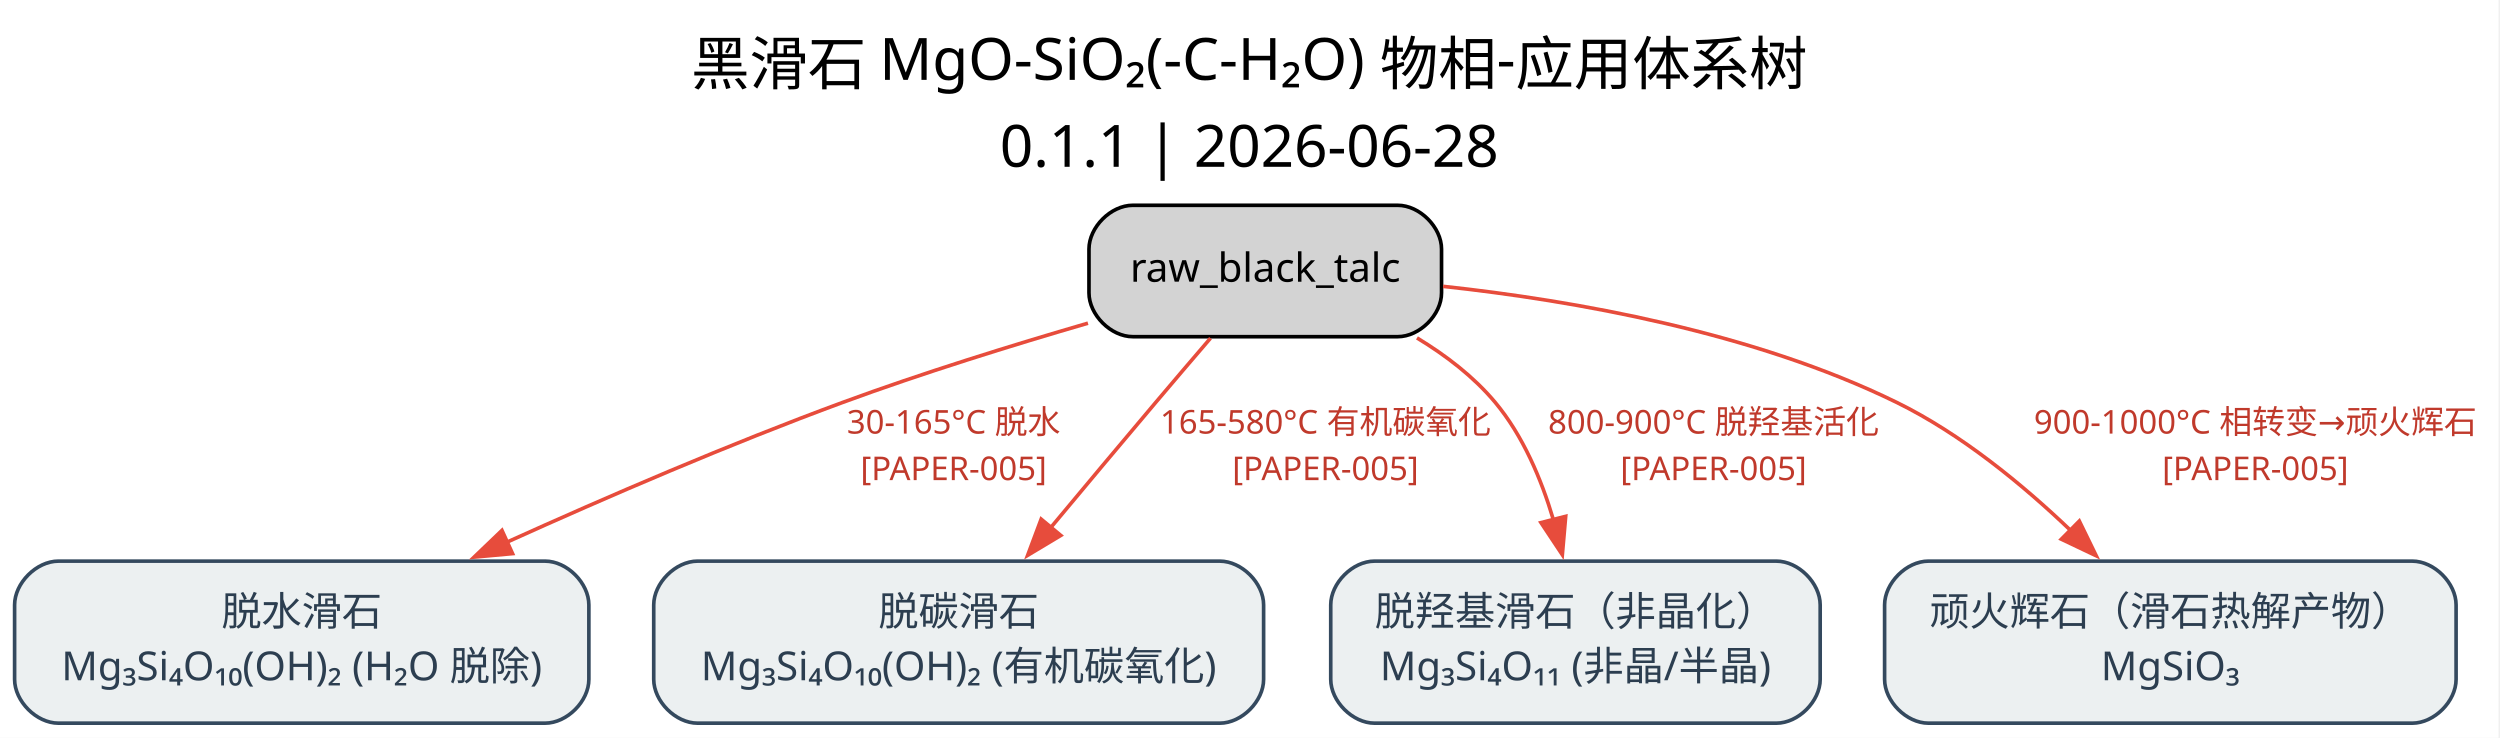
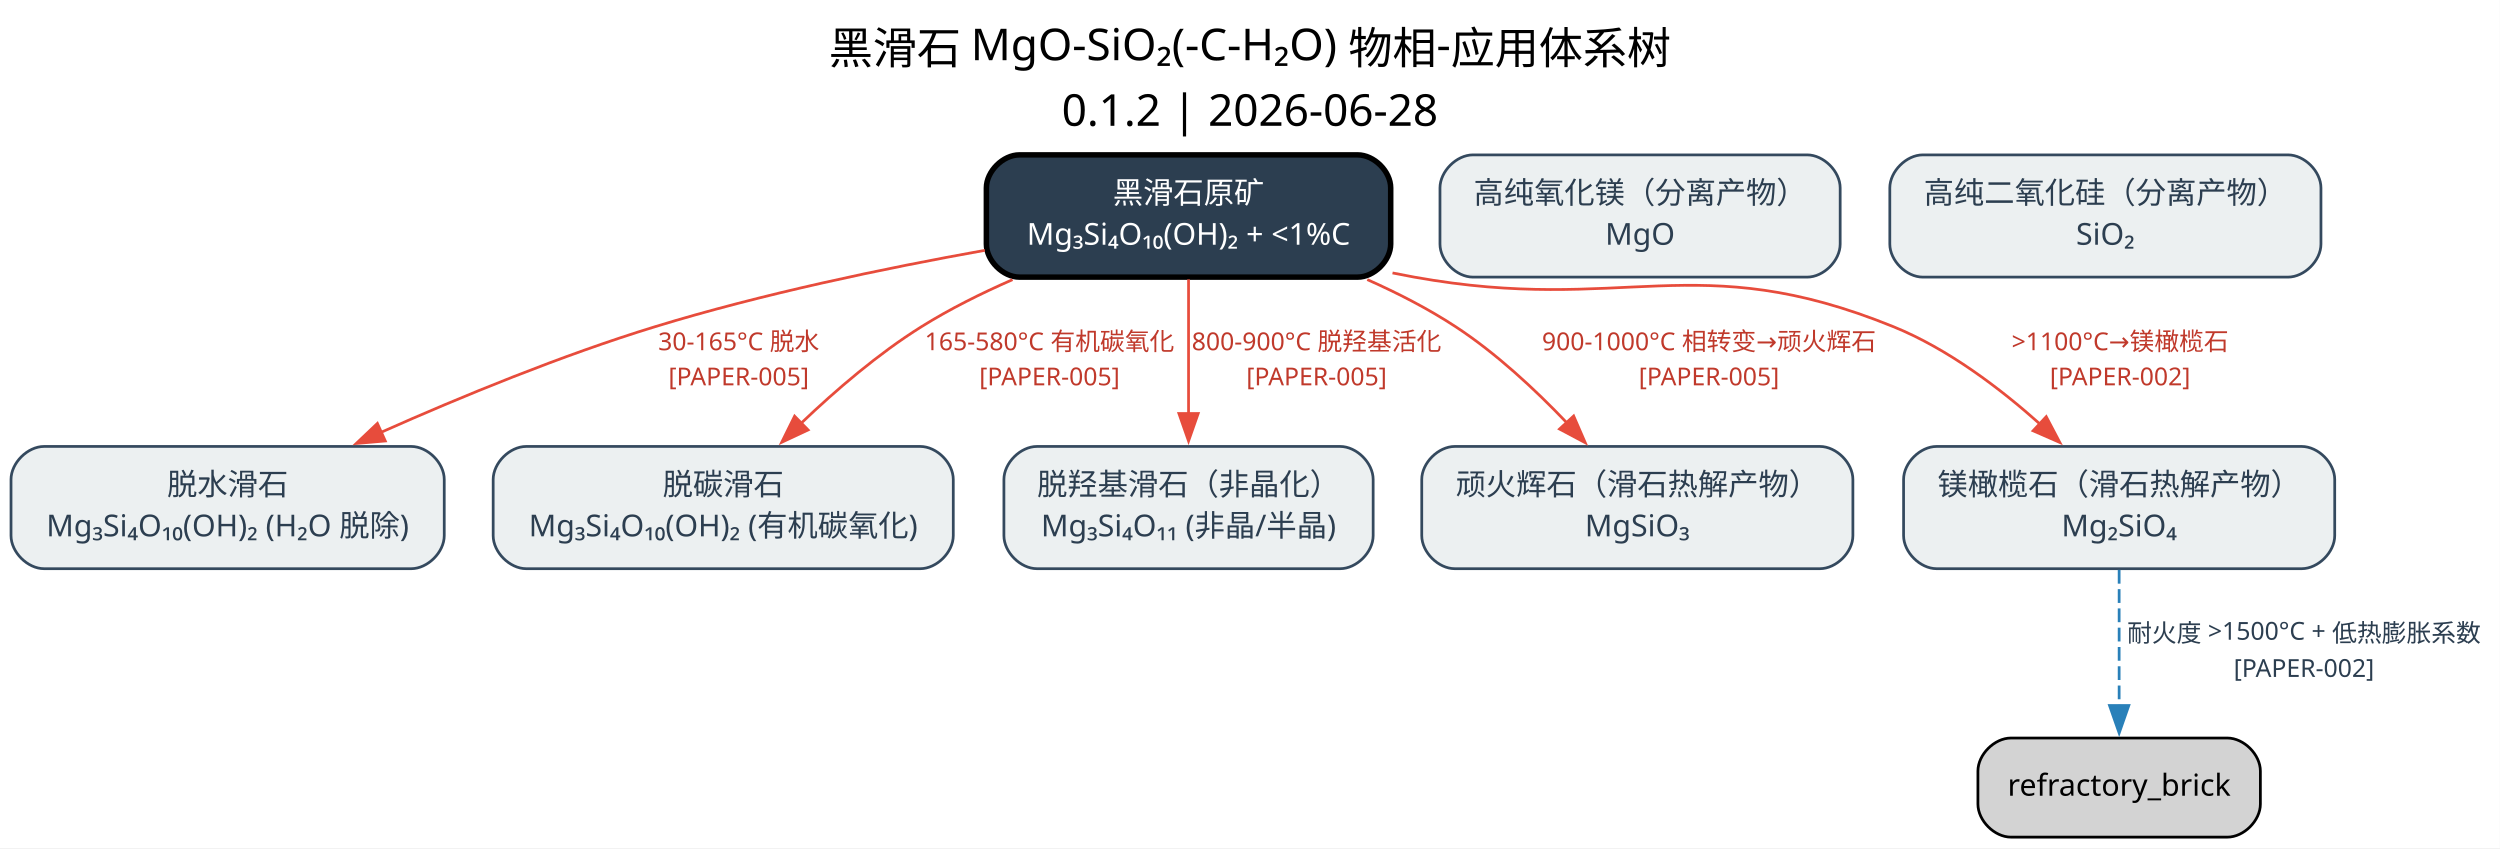
- <svg xmlns="http://www.w3.org/2000/svg" width="685pt" height="202pt" viewBox="0.00 0.00 685.00 202.00">
-   <g id="graph0" class="graph" transform="scale(1 1) rotate(0) translate(4 198.15)">
-     <polygon fill="white" stroke="none" points="-4,4 -4,-198.15 680.6,-198.15 680.6,4 -4,4" />
-     <text xml:space="preserve" text-anchor="middle" x="338.3" y="-174.95" font-family="Microsoft YaHei" font-size="16.00">黑滑石 MgO-SiO₂(-C-H₂O) 物相-应用体系树</text>
-     <text xml:space="preserve" text-anchor="middle" x="338.3" y="-152.45" font-family="Microsoft YaHei" font-size="16.00">0.1.1 | 2026-06-28</text>
+ <svg xmlns="http://www.w3.org/2000/svg" width="908pt" height="308pt" viewBox="0.00 0.00 908.00 308.00">
+   <g id="graph0" class="graph" transform="scale(1 1) rotate(0) translate(4 304.05)">
+     <polygon fill="white" stroke="none" points="-4,4 -4,-304.05 903.92,-304.05 903.92,4 -4,4" />
+     <text xml:space="preserve" text-anchor="middle" x="449.96" y="-280.85" font-family="Microsoft YaHei" font-size="16.00">黑滑石 MgO-SiO₂(-C-H₂O) 物相-应用体系树</text>
+     <text xml:space="preserve" text-anchor="middle" x="449.96" y="-258.35" font-family="Microsoft YaHei" font-size="16.00">0.1.2 | 2026-06-28</text>
    <g id="node1" class="node">
-       <path fill="#ecf0f1" stroke="#34495e" d="M145.35,-44.4C145.35,-44.4 12,-44.4 12,-44.4 6,-44.4 0,-38.4 0,-32.4 0,-32.4 0,-12 0,-12 0,-6 6,0 12,0 12,0 145.35,0 145.35,0 151.35,0 157.35,-6 157.35,-12 157.35,-12 157.35,-32.4 157.35,-32.4 157.35,-38.4 151.35,-44.4 145.35,-44.4" />
-       <text xml:space="preserve" text-anchor="middle" x="78.68" y="-26.75" font-family="Microsoft YaHei" font-size="11.00" fill="#2c3e50">脱水滑石</text>
-       <text xml:space="preserve" text-anchor="middle" x="78.68" y="-11.75" font-family="Microsoft YaHei" font-size="11.00" fill="#2c3e50">Mg₃Si₄O₁₀(OH)₂ (H₂O 脱除)</text>
+       <path fill="#ecf0f1" stroke="#34495e" d="M145.35,-141.9C145.35,-141.9 12,-141.9 12,-141.9 6,-141.9 0,-135.9 0,-129.9 0,-129.9 0,-109.5 0,-109.5 0,-103.5 6,-97.5 12,-97.5 12,-97.5 145.35,-97.5 145.35,-97.5 151.35,-97.5 157.35,-103.5 157.35,-109.5 157.35,-109.5 157.35,-129.9 157.35,-129.9 157.35,-135.9 151.35,-141.9 145.35,-141.9" />
+       <text xml:space="preserve" text-anchor="middle" x="78.68" y="-124.25" font-family="Microsoft YaHei" font-size="11.00" fill="#2c3e50">脱水滑石</text>
+       <text xml:space="preserve" text-anchor="middle" x="78.68" y="-109.25" font-family="Microsoft YaHei" font-size="11.00" fill="#2c3e50">Mg₃Si₄O₁₀(OH)₂ (H₂O 脱除)</text>
    </g>
    <g id="node2" class="node">
-       <path fill="#ecf0f1" stroke="#34495e" d="M330.23,-44.4C330.23,-44.4 187.12,-44.4 187.12,-44.4 181.12,-44.4 175.12,-38.4 175.12,-32.4 175.12,-32.4 175.12,-12 175.12,-12 175.12,-6 181.12,0 187.12,0 187.12,0 330.23,0 330.23,0 336.23,0 342.23,-6 342.23,-12 342.23,-12 342.23,-32.4 342.23,-32.4 342.23,-38.4 336.23,-44.4 330.23,-44.4" />
-       <text xml:space="preserve" text-anchor="middle" x="258.68" y="-26.75" font-family="Microsoft YaHei" font-size="11.00" fill="#2c3e50">脱碳滑石</text>
-       <text xml:space="preserve" text-anchor="middle" x="258.68" y="-11.75" font-family="Microsoft YaHei" font-size="11.00" fill="#2c3e50">Mg₃Si₄O₁₀(OH)₂ (有机碳氧化)</text>
+       <path fill="#ecf0f1" stroke="#34495e" d="M330.23,-141.9C330.23,-141.9 187.12,-141.9 187.12,-141.9 181.12,-141.9 175.12,-135.9 175.12,-129.9 175.12,-129.9 175.12,-109.5 175.12,-109.5 175.12,-103.5 181.12,-97.5 187.12,-97.5 187.12,-97.5 330.23,-97.5 330.23,-97.5 336.23,-97.5 342.23,-103.5 342.23,-109.5 342.23,-109.5 342.23,-129.9 342.23,-129.9 342.23,-135.9 336.23,-141.9 330.23,-141.9" />
+       <text xml:space="preserve" text-anchor="middle" x="258.68" y="-124.25" font-family="Microsoft YaHei" font-size="11.00" fill="#2c3e50">脱碳滑石</text>
+       <text xml:space="preserve" text-anchor="middle" x="258.68" y="-109.25" font-family="Microsoft YaHei" font-size="11.00" fill="#2c3e50">Mg₃Si₄O₁₀(OH)₂ (有机碳氧化)</text>
    </g>
    <g id="node3" class="node">
-       <path fill="#ecf0f1" stroke="#34495e" d="M482.73,-44.4C482.73,-44.4 372.62,-44.4 372.62,-44.4 366.62,-44.4 360.62,-38.4 360.62,-32.4 360.62,-32.4 360.62,-12 360.62,-12 360.62,-6 366.62,0 372.62,0 372.62,0 482.73,0 482.73,0 488.73,0 494.73,-6 494.73,-12 494.73,-12 494.73,-32.4 494.73,-32.4 494.73,-38.4 488.73,-44.4 482.73,-44.4" />
-       <text xml:space="preserve" text-anchor="middle" x="427.68" y="-26.75" font-family="Microsoft YaHei" font-size="11.00" fill="#2c3e50">脱羟基滑石（非晶化）</text>
-       <text xml:space="preserve" text-anchor="middle" x="427.68" y="-11.75" font-family="Microsoft YaHei" font-size="11.00" fill="#2c3e50">Mg₃Si₄O₁₁ (非晶/半晶)</text>
+       <path fill="#ecf0f1" stroke="#34495e" d="M482.73,-141.9C482.73,-141.9 372.62,-141.9 372.62,-141.9 366.62,-141.9 360.62,-135.9 360.62,-129.9 360.62,-129.9 360.62,-109.5 360.62,-109.5 360.62,-103.5 366.62,-97.5 372.62,-97.5 372.62,-97.5 482.73,-97.5 482.73,-97.5 488.73,-97.5 494.73,-103.5 494.73,-109.5 494.73,-109.5 494.73,-129.9 494.73,-129.9 494.73,-135.9 488.73,-141.9 482.73,-141.9" />
+       <text xml:space="preserve" text-anchor="middle" x="427.68" y="-124.25" font-family="Microsoft YaHei" font-size="11.00" fill="#2c3e50">脱羟基滑石（非晶化）</text>
+       <text xml:space="preserve" text-anchor="middle" x="427.68" y="-109.25" font-family="Microsoft YaHei" font-size="11.00" fill="#2c3e50">Mg₃Si₄O₁₁ (非晶/半晶)</text>
    </g>
    <g id="node4" class="node">
-       <path fill="#ecf0f1" stroke="#34495e" d="M656.97,-44.4C656.97,-44.4 524.38,-44.4 524.38,-44.4 518.38,-44.4 512.38,-38.4 512.38,-32.4 512.38,-32.4 512.38,-12 512.38,-12 512.38,-6 518.38,0 524.38,0 524.38,0 656.97,0 656.97,0 662.97,0 668.97,-6 668.97,-12 668.97,-12 668.97,-32.4 668.97,-32.4 668.97,-38.4 662.97,-44.4 656.97,-44.4" />
-       <text xml:space="preserve" text-anchor="middle" x="590.67" y="-26.75" font-family="Microsoft YaHei" font-size="11.00" fill="#2c3e50">顽火辉石（滑石热解产物）</text>
-       <text xml:space="preserve" text-anchor="middle" x="590.67" y="-11.75" font-family="Microsoft YaHei" font-size="11.00" fill="#2c3e50">MgSiO₃</text>
+       <path fill="#ecf0f1" stroke="#34495e" d="M656.97,-141.9C656.97,-141.9 524.38,-141.9 524.38,-141.9 518.38,-141.9 512.38,-135.9 512.38,-129.9 512.38,-129.9 512.38,-109.5 512.38,-109.5 512.38,-103.5 518.38,-97.5 524.38,-97.5 524.38,-97.5 656.97,-97.5 656.97,-97.5 662.97,-97.5 668.97,-103.5 668.97,-109.5 668.97,-109.5 668.97,-129.9 668.97,-129.9 668.97,-135.9 662.97,-141.9 656.97,-141.9" />
+       <text xml:space="preserve" text-anchor="middle" x="590.67" y="-124.25" font-family="Microsoft YaHei" font-size="11.00" fill="#2c3e50">顽火辉石（滑石热解产物）</text>
+       <text xml:space="preserve" text-anchor="middle" x="590.67" y="-109.25" font-family="Microsoft YaHei" font-size="11.00" fill="#2c3e50">MgSiO₃</text>
    </g>
    <g id="node5" class="node">
-       <path fill="lightgrey" stroke="black" d="M378.98,-141.9C378.98,-141.9 306.38,-141.9 306.38,-141.9 300.38,-141.9 294.38,-135.9 294.38,-129.9 294.38,-129.9 294.38,-117.9 294.38,-117.9 294.38,-111.9 300.38,-105.9 306.38,-105.9 306.38,-105.9 378.98,-105.9 378.98,-105.9 384.98,-105.9 390.98,-111.9 390.98,-117.9 390.98,-117.9 390.98,-129.9 390.98,-129.9 390.98,-135.9 384.98,-141.9 378.98,-141.9" />
-       <text xml:space="preserve" text-anchor="middle" x="342.68" y="-120.95" font-family="Microsoft YaHei" font-size="11.00">raw_black_talc</text>
+       <path fill="#2c3e50" stroke="black" stroke-width="2" d="M489.1,-247.8C489.1,-247.8 366.25,-247.8 366.25,-247.8 360.25,-247.8 354.25,-241.8 354.25,-235.8 354.25,-235.8 354.25,-215.4 354.25,-215.4 354.25,-209.4 360.25,-203.4 366.25,-203.4 366.25,-203.4 489.1,-203.4 489.1,-203.4 495.1,-203.4 501.1,-209.4 501.1,-215.4 501.1,-215.4 501.1,-235.8 501.1,-235.8 501.1,-241.8 495.1,-247.8 489.1,-247.8" />
+       <text xml:space="preserve" text-anchor="middle" x="427.68" y="-230.15" font-family="Microsoft YaHei" font-size="11.00" fill="white">黑滑石原矿</text>
+       <text xml:space="preserve" text-anchor="middle" x="427.68" y="-215.15" font-family="Microsoft YaHei" font-size="11.00" fill="white">Mg₃Si₄O₁₀(OH)₂ + &lt;1%C</text>
    </g>
    <g id="edge1" class="edge">
-       <path fill="none" stroke="#e74c3c" d="M294.1,-109.6C273.24,-103.53 248.7,-95.91 226.93,-87.9 195.96,-76.51 162.19,-61.94 134.72,-49.52" />
-       <polygon fill="#e74c3c" stroke="#e74c3c" points="136.44,-46.46 125.89,-45.5 133.54,-52.83 136.44,-46.46" />
-       <text xml:space="preserve" text-anchor="middle" x="257.3" y="-79.35" font-family="Microsoft YaHei" font-size="9.00" fill="#c0392b">30-165°C 脱水</text>
-       <text xml:space="preserve" text-anchor="middle" x="257.3" y="-66.6" font-family="Microsoft YaHei" font-size="9.00" fill="#c0392b">[PAPER-005]</text>
+       <path fill="none" stroke="#e74c3c" d="M353.69,-213.13C317.21,-206.59 272.81,-197.31 233.93,-185.4 200.11,-175.04 163.54,-160 134.39,-147.03" />
+       <polygon fill="#e74c3c" stroke="#e74c3c" points="135.94,-143.89 125.38,-142.98 133.07,-150.27 135.94,-143.89" />
+       <text xml:space="preserve" text-anchor="middle" x="264.3" y="-176.85" font-family="Microsoft YaHei" font-size="9.00" fill="#c0392b">30-165°C 脱水</text>
+       <text xml:space="preserve" text-anchor="middle" x="264.3" y="-164.1" font-family="Microsoft YaHei" font-size="9.00" fill="#c0392b">[PAPER-005]</text>
    </g>
    <g id="edge2" class="edge">
-       <path fill="none" stroke="#e74c3c" d="M327.68,-105.49C322.87,-99.89 317.53,-93.64 312.68,-87.9 303.23,-76.73 292.92,-64.41 283.87,-53.55" />
-       <polygon fill="#e74c3c" stroke="#e74c3c" points="286.66,-51.44 277.57,-45.99 281.28,-55.91 286.66,-51.44" />
-       <text xml:space="preserve" text-anchor="middle" x="359.18" y="-79.35" font-family="Microsoft YaHei" font-size="9.00" fill="#c0392b">165-580°C 有机碳氧化</text>
-       <text xml:space="preserve" text-anchor="middle" x="359.18" y="-66.6" font-family="Microsoft YaHei" font-size="9.00" fill="#c0392b">[PAPER-005]</text>
+       <path fill="none" stroke="#e74c3c" d="M363.75,-202.48C352.39,-197.51 340.92,-191.8 330.68,-185.4 315.04,-175.64 299.58,-162.36 287.02,-150.38" />
+       <polygon fill="#e74c3c" stroke="#e74c3c" points="289.5,-147.9 279.91,-143.41 284.6,-152.9 289.5,-147.9" />
+       <text xml:space="preserve" text-anchor="middle" x="377.18" y="-176.85" font-family="Microsoft YaHei" font-size="9.00" fill="#c0392b">165-580°C 有机碳氧化</text>
+       <text xml:space="preserve" text-anchor="middle" x="377.18" y="-164.1" font-family="Microsoft YaHei" font-size="9.00" fill="#c0392b">[PAPER-005]</text>
    </g>
    <g id="edge3" class="edge">
-       <path fill="none" stroke="#e74c3c" d="M384.25,-105.56C392.18,-100.77 399.82,-94.91 405.68,-87.9 413.29,-78.78 418.32,-66.88 421.61,-55.79" />
-       <polygon fill="#e74c3c" stroke="#e74c3c" points="425,-56.68 424.08,-46.13 418.22,-54.95 425,-56.68" />
-       <text xml:space="preserve" text-anchor="middle" x="465.51" y="-79.35" font-family="Microsoft YaHei" font-size="9.00" fill="#c0392b">800-900°C 脱羟基活化</text>
-       <text xml:space="preserve" text-anchor="middle" x="465.51" y="-66.6" font-family="Microsoft YaHei" font-size="9.00" fill="#c0392b">[PAPER-005]</text>
+       <path fill="none" stroke="#e74c3c" d="M427.68,-202.57C427.68,-188.28 427.68,-169.42 427.68,-153.4" />
+       <polygon fill="#e74c3c" stroke="#e74c3c" points="431.18,-153.86 427.68,-143.86 424.18,-153.86 431.18,-153.86" />
+       <text xml:space="preserve" text-anchor="middle" x="474.18" y="-176.85" font-family="Microsoft YaHei" font-size="9.00" fill="#c0392b">800-900°C 脱羟基活化</text>
+       <text xml:space="preserve" text-anchor="middle" x="474.18" y="-164.1" font-family="Microsoft YaHei" font-size="9.00" fill="#c0392b">[PAPER-005]</text>
    </g>
    <g id="edge4" class="edge">
-       <path fill="none" stroke="#e74c3c" d="M391.42,-119.69C427.3,-115.79 476.46,-107.12 515.67,-87.9 533.28,-79.27 550.08,-65.49 563.3,-52.86" />
-       <polygon fill="#e74c3c" stroke="#e74c3c" points="565.73,-55.39 570.37,-45.86 560.8,-50.41 565.73,-55.39" />
-       <text xml:space="preserve" text-anchor="middle" x="613.97" y="-79.35" font-family="Microsoft YaHei" font-size="9.00" fill="#c0392b">900-1000°C 相转变→顽火辉石</text>
-       <text xml:space="preserve" text-anchor="middle" x="613.97" y="-66.6" font-family="Microsoft YaHei" font-size="9.00" fill="#c0392b">[PAPER-005]</text>
+       <path fill="none" stroke="#e74c3c" d="M492.6,-202.5C503.68,-197.58 514.8,-191.87 524.67,-185.4 539.37,-175.78 553.56,-162.56 564.99,-150.58" />
+       <polygon fill="#e74c3c" stroke="#e74c3c" points="567.55,-152.97 571.77,-143.25 562.41,-148.22 567.55,-152.97" />
+       <text xml:space="preserve" text-anchor="middle" x="616.71" y="-176.85" font-family="Microsoft YaHei" font-size="9.00" fill="#c0392b">900-1000°C 相转变→顽火辉石</text>
+       <text xml:space="preserve" text-anchor="middle" x="616.71" y="-164.1" font-family="Microsoft YaHei" font-size="9.00" fill="#c0392b">[PAPER-005]</text>
+     </g>
+     <g id="node6" class="node">
+       <path fill="#ecf0f1" stroke="#34495e" d="M831.97,-141.9C831.97,-141.9 699.38,-141.9 699.38,-141.9 693.38,-141.9 687.38,-135.9 687.38,-129.9 687.38,-129.9 687.38,-109.5 687.38,-109.5 687.38,-103.5 693.38,-97.5 699.38,-97.5 699.38,-97.5 831.97,-97.5 831.97,-97.5 837.97,-97.5 843.97,-103.5 843.97,-109.5 843.97,-109.5 843.97,-129.9 843.97,-129.9 843.97,-135.9 837.97,-141.9 831.97,-141.9" />
+       <text xml:space="preserve" text-anchor="middle" x="765.67" y="-124.25" font-family="Microsoft YaHei" font-size="11.00" fill="#2c3e50">镁橄榄石（滑石热解产物）</text>
+       <text xml:space="preserve" text-anchor="middle" x="765.67" y="-109.25" font-family="Microsoft YaHei" font-size="11.00" fill="#2c3e50">Mg₂SiO₄</text>
+     </g>
+     <g id="edge5" class="edge">
+       <path fill="none" stroke="#e74c3c" d="M501.76,-204.92C504.43,-204.38 507.07,-203.87 509.68,-203.4 586.19,-189.63 611.64,-214.64 683.67,-185.4 703.48,-177.36 722.43,-163.01 737.12,-149.86" />
+       <polygon fill="#e74c3c" stroke="#e74c3c" points="739.19,-152.72 744.13,-143.35 734.42,-147.59 739.19,-152.72" />
+       <text xml:space="preserve" text-anchor="middle" x="766.03" y="-176.85" font-family="Microsoft YaHei" font-size="9.00" fill="#c0392b">&gt;1100°C→镁橄榄石</text>
+       <text xml:space="preserve" text-anchor="middle" x="766.03" y="-164.1" font-family="Microsoft YaHei" font-size="9.00" fill="#c0392b">[PAPER-002]</text>
+     </g>
+     <g id="node9" class="node">
+       <path fill="lightgrey" stroke="black" d="M804.97,-36C804.97,-36 726.38,-36 726.38,-36 720.38,-36 714.38,-30 714.38,-24 714.38,-24 714.38,-12 714.38,-12 714.38,-6 720.38,0 726.38,0 726.38,0 804.97,0 804.97,0 810.97,0 816.97,-6 816.97,-12 816.97,-12 816.97,-24 816.97,-24 816.97,-30 810.97,-36 804.97,-36" />
+       <text xml:space="preserve" text-anchor="middle" x="765.67" y="-15.05" font-family="Microsoft YaHei" font-size="11.00">refractory_brick</text>
+     </g>
+     <g id="edge6" class="edge">
+       <path fill="none" stroke="#2980b9" stroke-dasharray="5,2" d="M765.67,-97.07C765.67,-82.55 765.67,-63.28 765.67,-47.52" />
+       <polygon fill="#2980b9" stroke="#2980b9" points="769.18,-47.8 765.68,-37.8 762.18,-47.8 769.18,-47.8" />
+       <text xml:space="preserve" text-anchor="middle" x="832.8" y="-70.95" font-family="Microsoft YaHei" font-size="9.00" fill="#2c3e50">耐火度 &gt;1500°C + 低热膨胀系数</text>
+       <text xml:space="preserve" text-anchor="middle" x="832.8" y="-58.2" font-family="Microsoft YaHei" font-size="9.00" fill="#2c3e50">[PAPER-002]</text>
+     </g>
+     <g id="node7" class="node">
+       <path fill="#ecf0f1" stroke="#34495e" d="M652.35,-247.8C652.35,-247.8 531,-247.8 531,-247.8 525,-247.8 519,-241.8 519,-235.8 519,-235.8 519,-215.4 519,-215.4 519,-209.4 525,-203.4 531,-203.4 531,-203.4 652.35,-203.4 652.35,-203.4 658.35,-203.4 664.35,-209.4 664.35,-215.4 664.35,-215.4 664.35,-235.8 664.35,-235.8 664.35,-241.8 658.35,-247.8 652.35,-247.8" />
+       <text xml:space="preserve" text-anchor="middle" x="591.67" y="-230.15" font-family="Microsoft YaHei" font-size="11.00" fill="#2c3e50">高纯氧化镁（分离产物）</text>
+       <text xml:space="preserve" text-anchor="middle" x="591.67" y="-215.15" font-family="Microsoft YaHei" font-size="11.00" fill="#2c3e50">MgO</text>
+     </g>
+     <g id="node8" class="node">
+       <path fill="#ecf0f1" stroke="#34495e" d="M826.97,-247.8C826.97,-247.8 694.38,-247.8 694.38,-247.8 688.38,-247.8 682.38,-241.8 682.38,-235.8 682.38,-235.8 682.38,-215.4 682.38,-215.4 682.38,-209.4 688.38,-203.4 694.38,-203.4 694.38,-203.4 826.97,-203.4 826.97,-203.4 832.97,-203.4 838.97,-209.4 838.97,-215.4 838.97,-215.4 838.97,-235.8 838.97,-235.8 838.97,-241.8 832.97,-247.8 826.97,-247.8" />
+       <text xml:space="preserve" text-anchor="middle" x="760.67" y="-230.15" font-family="Microsoft YaHei" font-size="11.00" fill="#2c3e50">高纯二氧化硅（分离产物）</text>
+       <text xml:space="preserve" text-anchor="middle" x="760.67" y="-215.15" font-family="Microsoft YaHei" font-size="11.00" fill="#2c3e50">SiO₂</text>
    </g>
  </g>
</svg>
